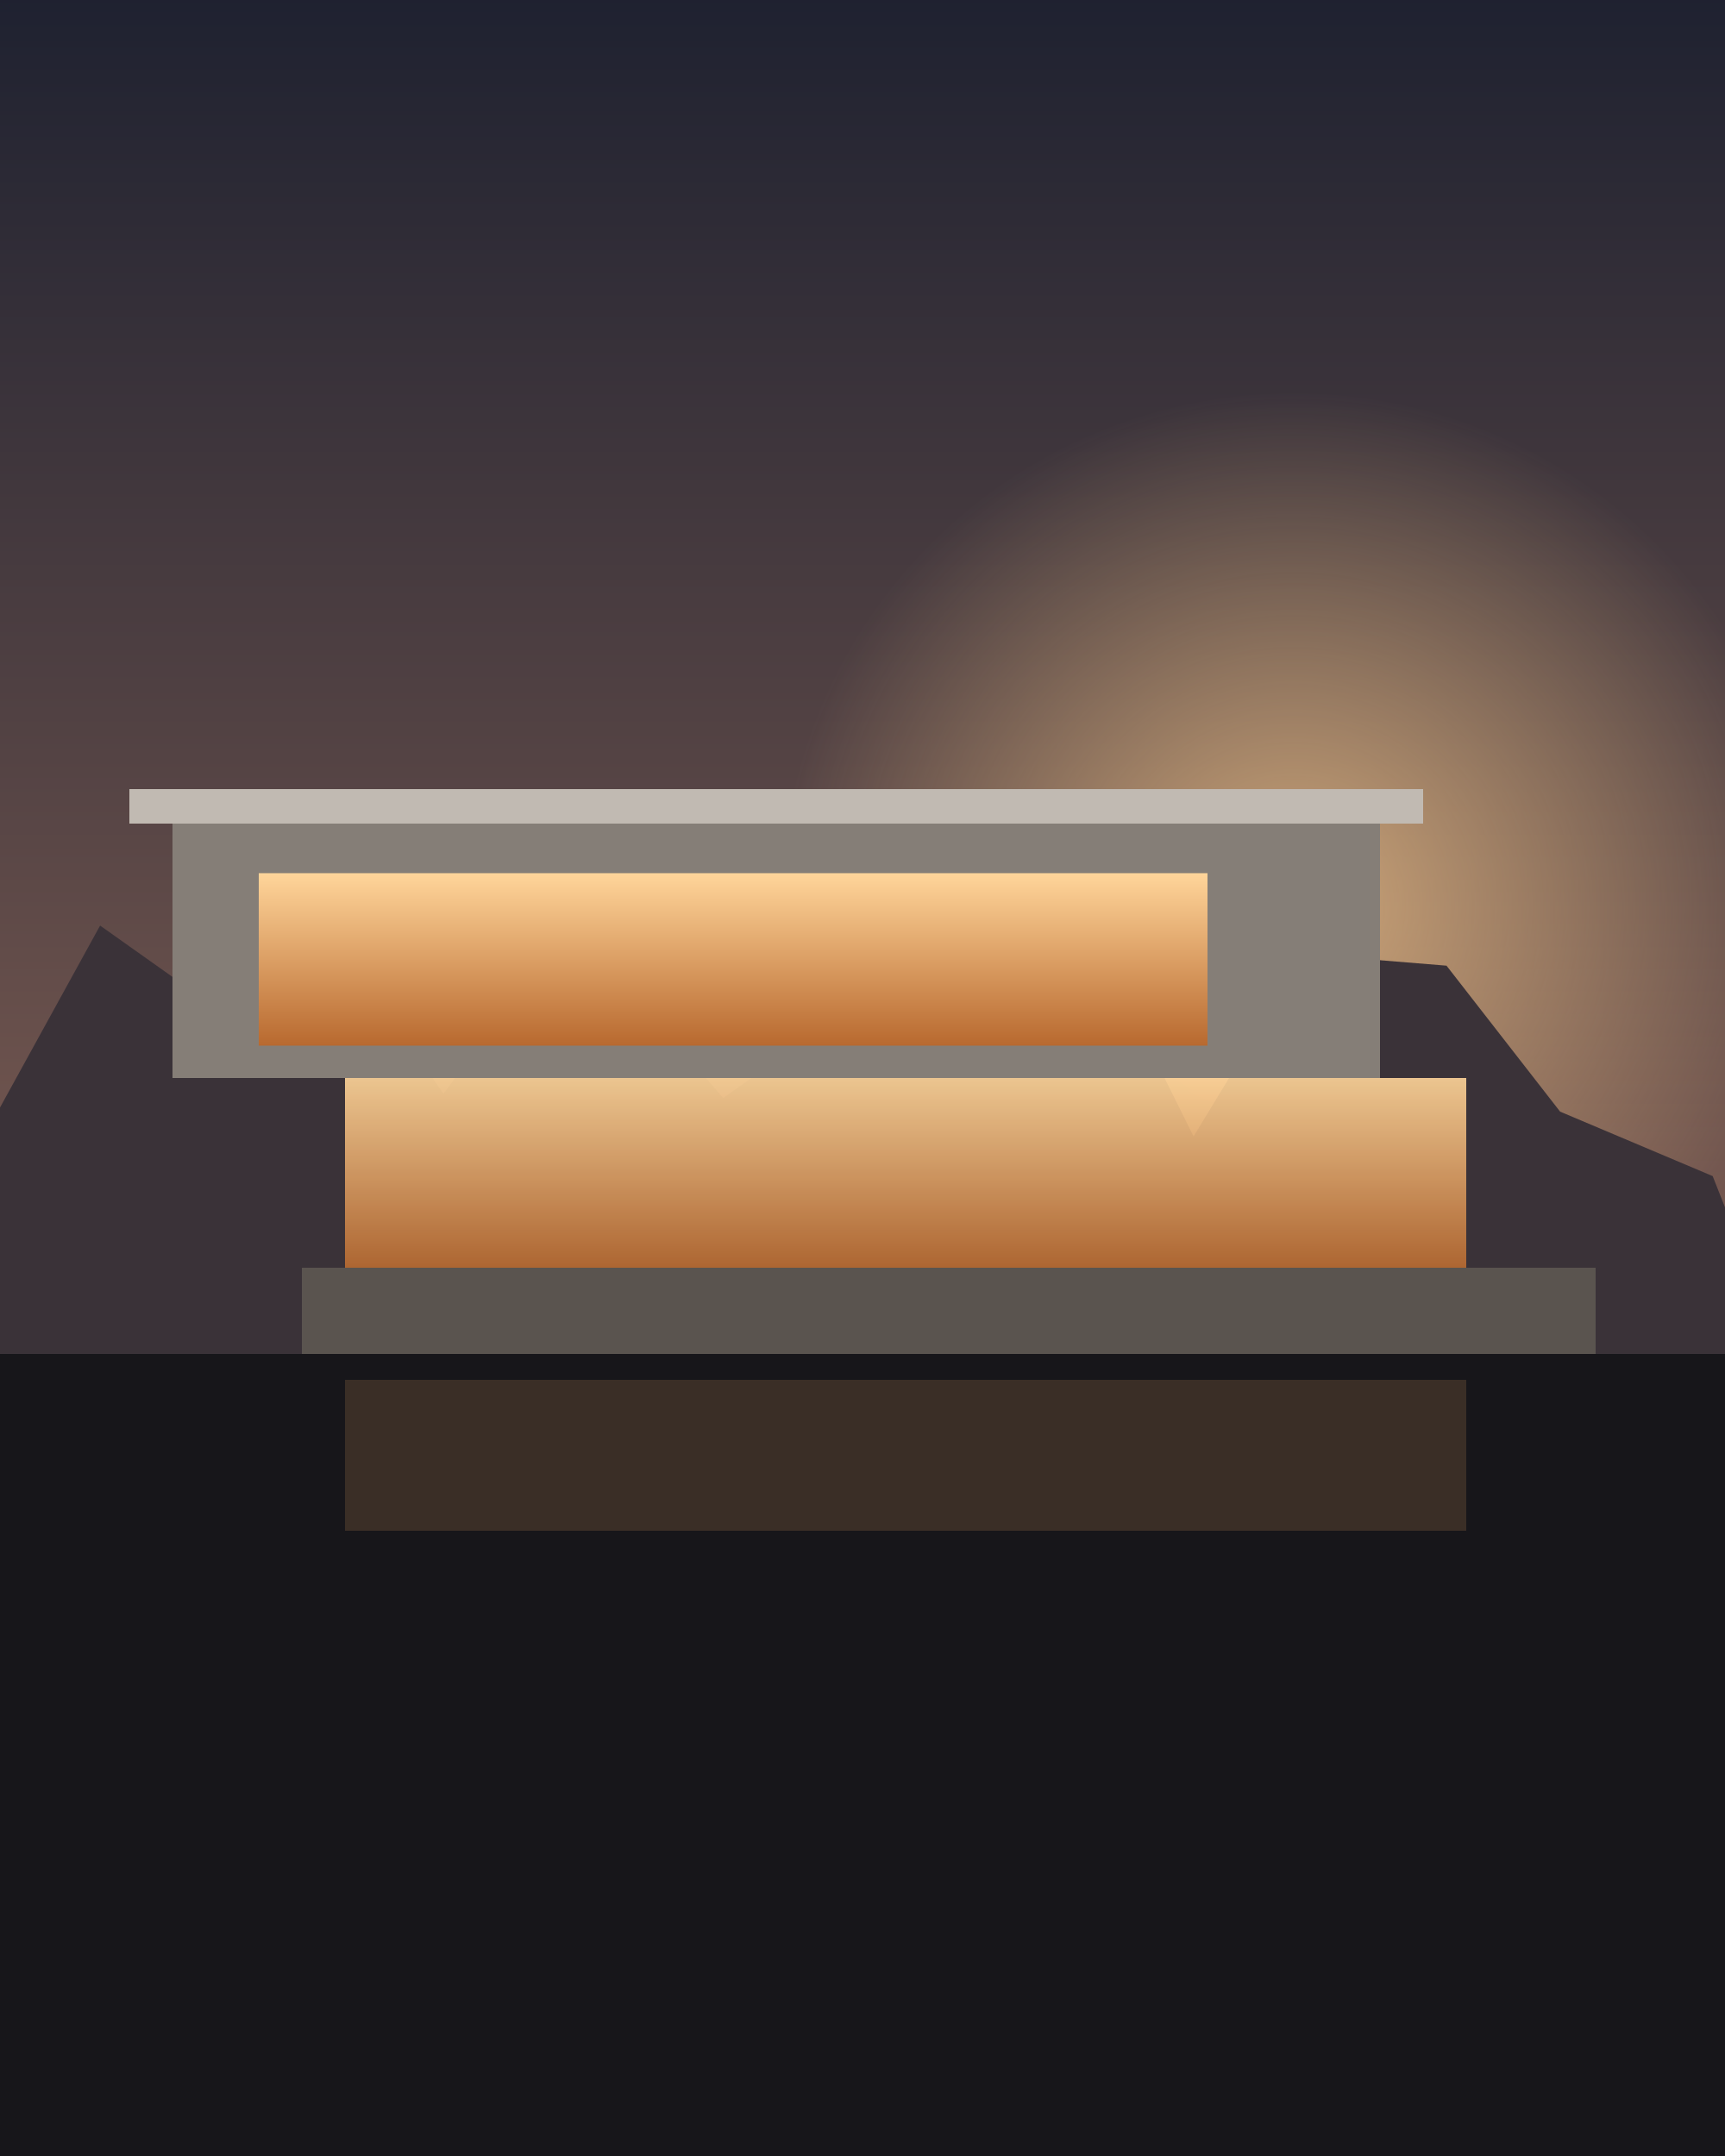
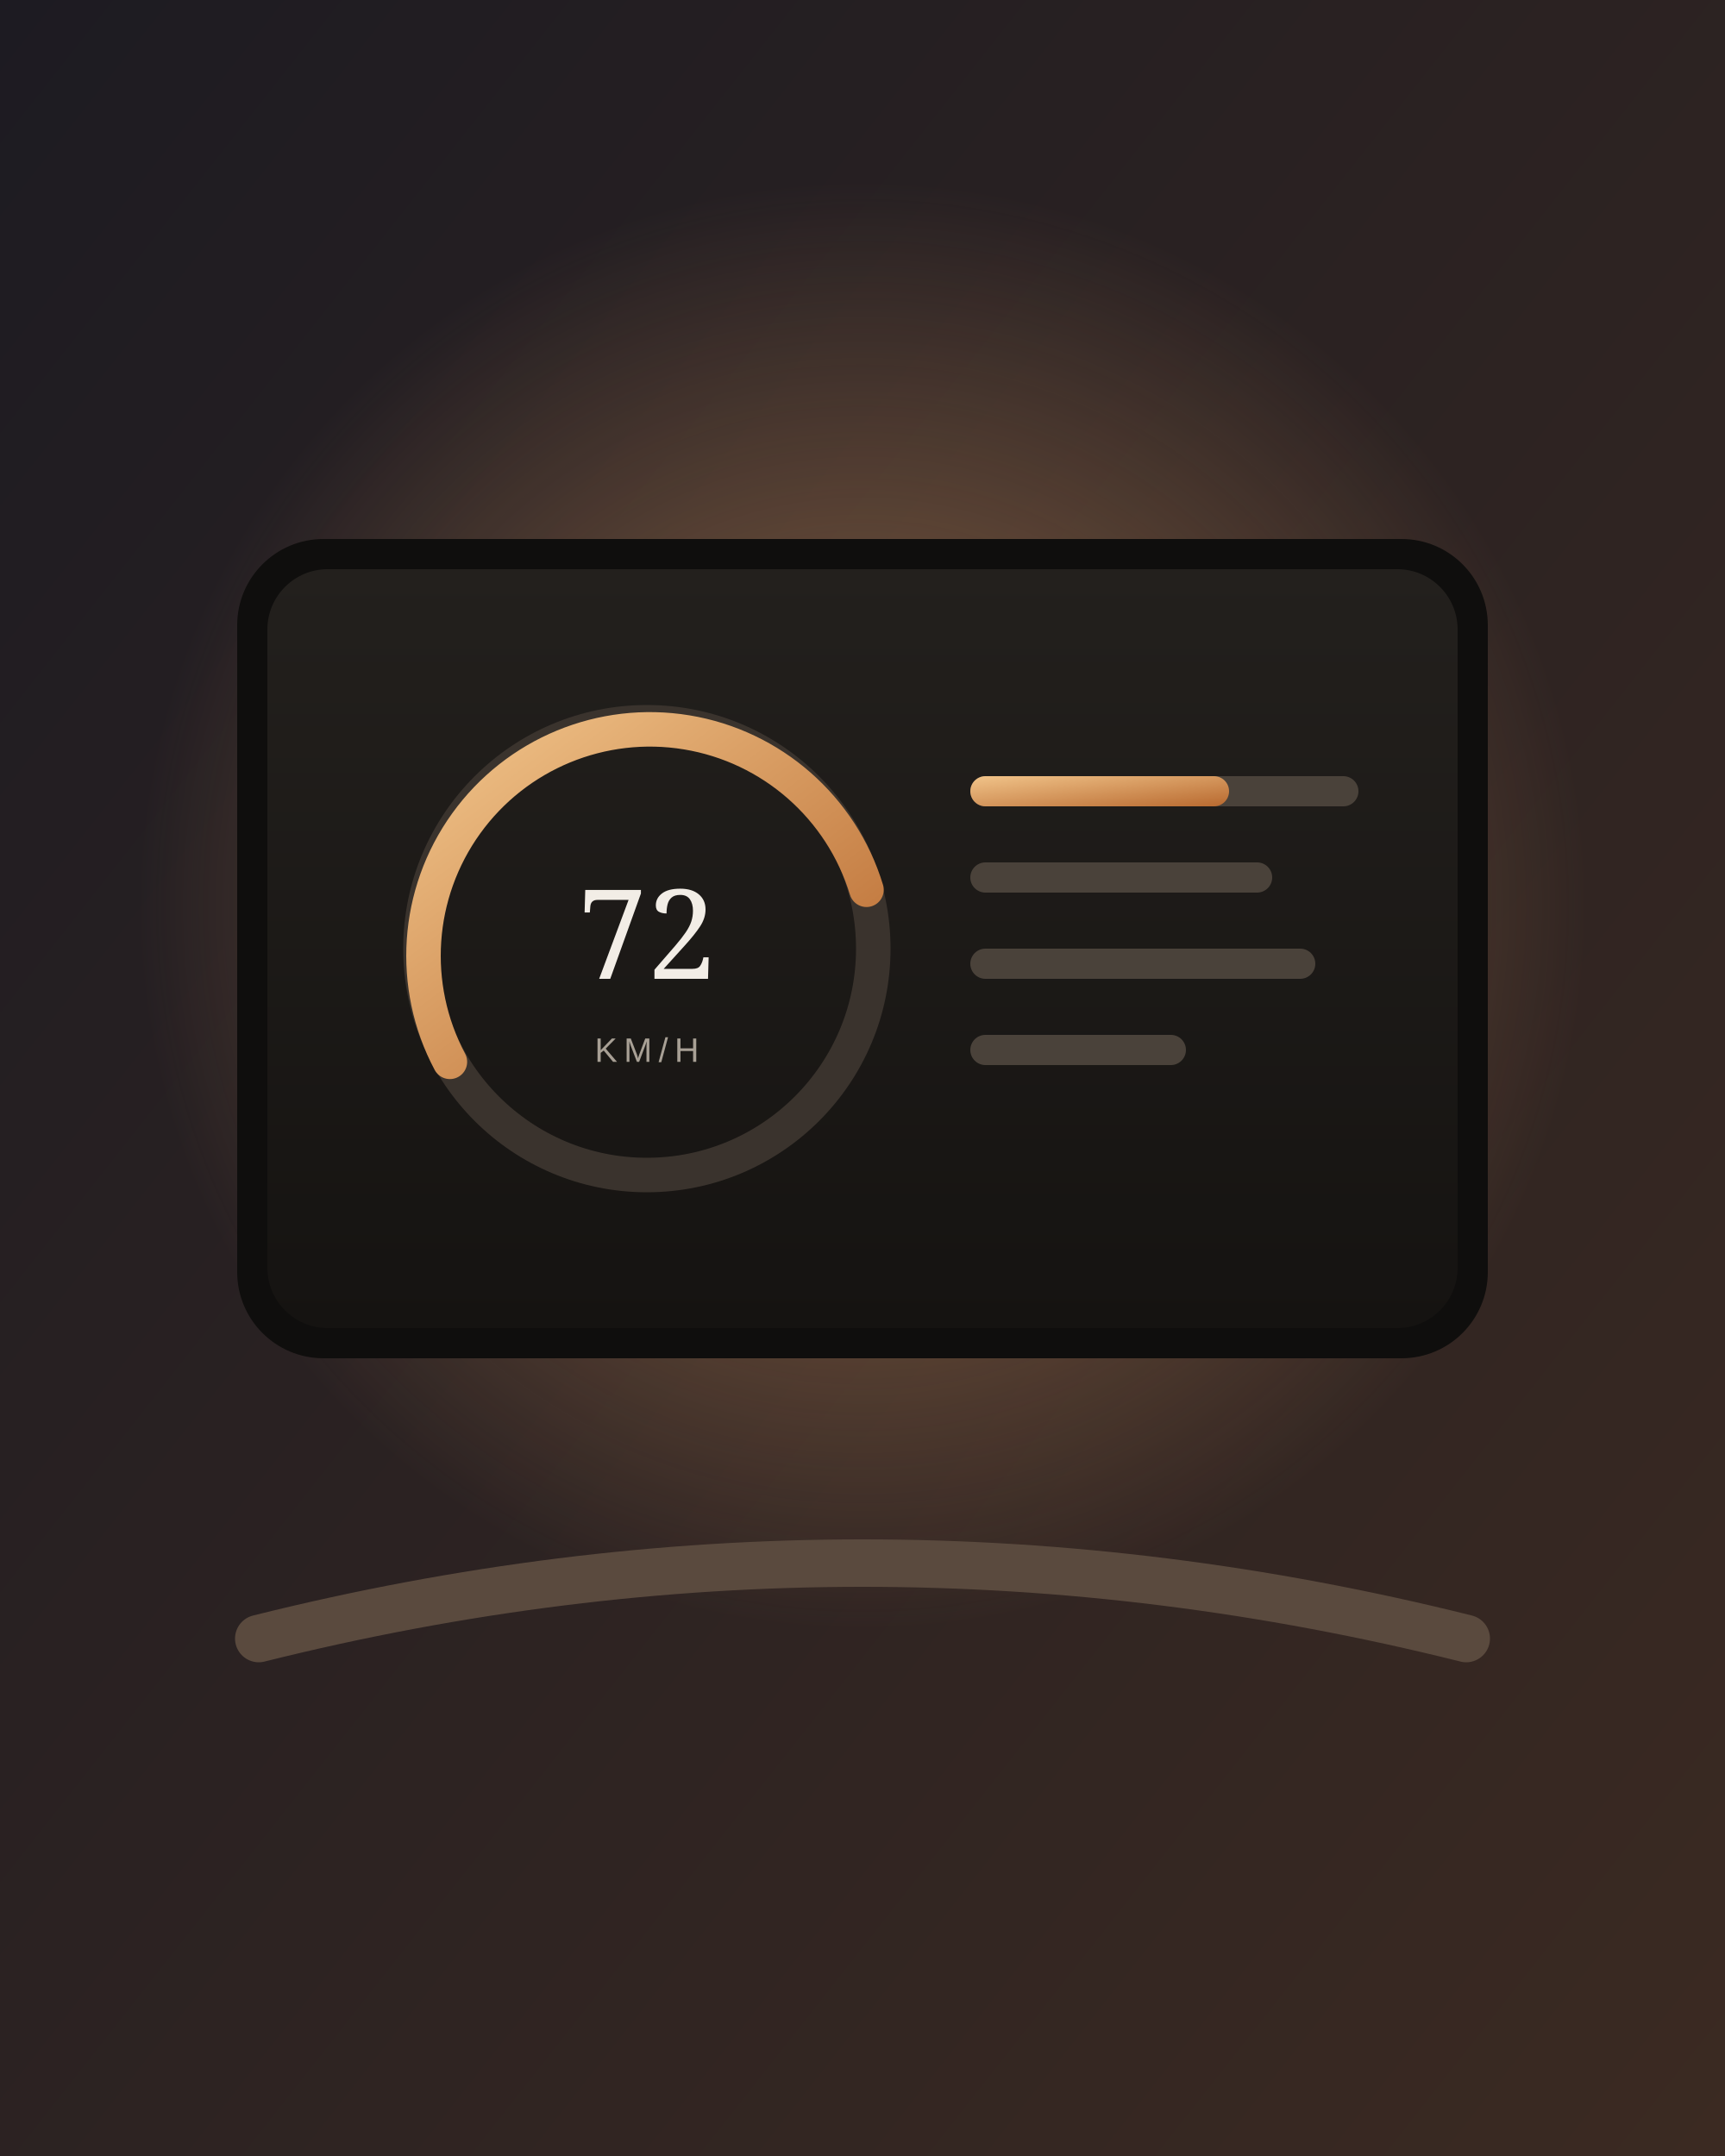
<svg xmlns="http://www.w3.org/2000/svg" viewBox="0 0 800 1000" width="800" height="1000">
  <defs>
-     <linearGradient id="bg" x1="0" y1="0" x2="0" y2="1">
-       <stop offset="0" stop-color="#1e2130" />
-       <stop offset=".6" stop-color="#7a5b52" />
-       <stop offset="1" stop-color="#d6a06b" />
-     </linearGradient>
-     <linearGradient id="warm" x1="0" y1="0" x2="0" y2="1">
-       <stop offset="0" stop-color="#ffd59a" />
+     <linearGradient id="warm" x1="0" y1="0" x2="1" y2="1">
+       <stop offset="0" stop-color="#f1c48a" />
      <stop offset="1" stop-color="#b8692f" />
    </linearGradient>
    <radialGradient id="halo" cx=".5" cy=".5" r=".5">
-       <stop offset="0" stop-color="#ffcf8f" stop-opacity=".7" />
-       <stop offset="1" stop-color="#ffcf8f" stop-opacity="0" />
+       <stop offset="0" stop-color="#e3a066" stop-opacity=".55" />
+       <stop offset="1" stop-color="#e3a066" stop-opacity="0" />
    </radialGradient>
+     <linearGradient id="screen" x1="0" y1="0" x2="0" y2="1">
+       <stop offset="0" stop-color="#23201d" />
+       <stop offset="1" stop-color="#151311" />
+     </linearGradient>
+     <linearGradient id="bg" x1="0" y1="0" x2="1" y2="1">
+       <stop offset="0" stop-color="#1d1b22" />
+       <stop offset="1" stop-color="#3b2a22" />
+     </linearGradient>
  </defs>
  <rect width="800" height="1000" fill="url(#bg)" />
-   <circle cx="600" cy="420" r="240" fill="url(#halo)" />
-   <polygon points="0,560 0,513.7 46.423,429.3 100.849,467.9 149.007,425.3 205.661,507.3 264.836,427.0 335.373,509.3 401.813,462.1 438.627,434.1 509.765,439.1 553.547,527.1 604.888,442.5 670.849,447.9 723.529,515.6 794.286,545.5 800,560 800,960 0,960" fill="#3a3238" />
-   <rect x="80" y="380" width="560" height="120" fill="#857e77" />
-   <rect x="60" y="366" width="600" height="16" fill="#c1bab2" />
-   <rect x="120" y="405" width="440" height="80" fill="url(#warm)" />
-   <rect x="160" y="500" width="520" height="90" fill="url(#warm)" opacity=".9" />
-   <rect x="140" y="588" width="600" height="40" fill="#5a544f" />
-   <rect x="0" y="628" width="800" height="372" fill="#17161a" />
-   <rect x="160" y="640" width="520" height="70" fill="#d79b5f" opacity=".18" />
+   <circle cx="400" cy="420" r="340" fill="url(#halo)" />
+   <g transform="translate(110 250)">
+     <rect width="580" height="380" rx="40" fill="#0f0e0d" />
+     <rect x="14" y="14" width="552" height="352" rx="28" fill="url(#screen)" />
+     <circle cx="190" cy="190" r="105" fill="none" stroke="#3a332d" stroke-width="16" />
+     <path d="M98.65 242.5 A105 105 0 1 1 291.85 162.7" fill="none" stroke="url(#warm)" stroke-width="16" stroke-linecap="round" />
+     <text x="190" y="204" text-anchor="middle" font-family="Georgia,serif" font-size="57.75" fill="#f2ede6">72</text>
+     <text x="190" y="242.5" text-anchor="middle" font-family="Arial,sans-serif" font-size="15.75" letter-spacing="3" fill="#a8a095">KM/H</text>
+     <rect x="340" y="110" width="180" height="14" rx="7" fill="#4a423a" />
+     <rect x="340" y="150" width="140" height="14" rx="7" fill="#4a423a" />
+     <rect x="340" y="190" width="160" height="14" rx="7" fill="#4a423a" />
+     <rect x="340" y="230" width="100" height="14" rx="7" fill="#4a423a" />
+     <rect x="340" y="110" width="120" height="14" rx="7" fill="url(#warm)" />
+   </g>
+   <path d="M120 760 Q400 690 680 760" fill="none" stroke="#5a4a3e" stroke-width="22" stroke-linecap="round" />
</svg>
